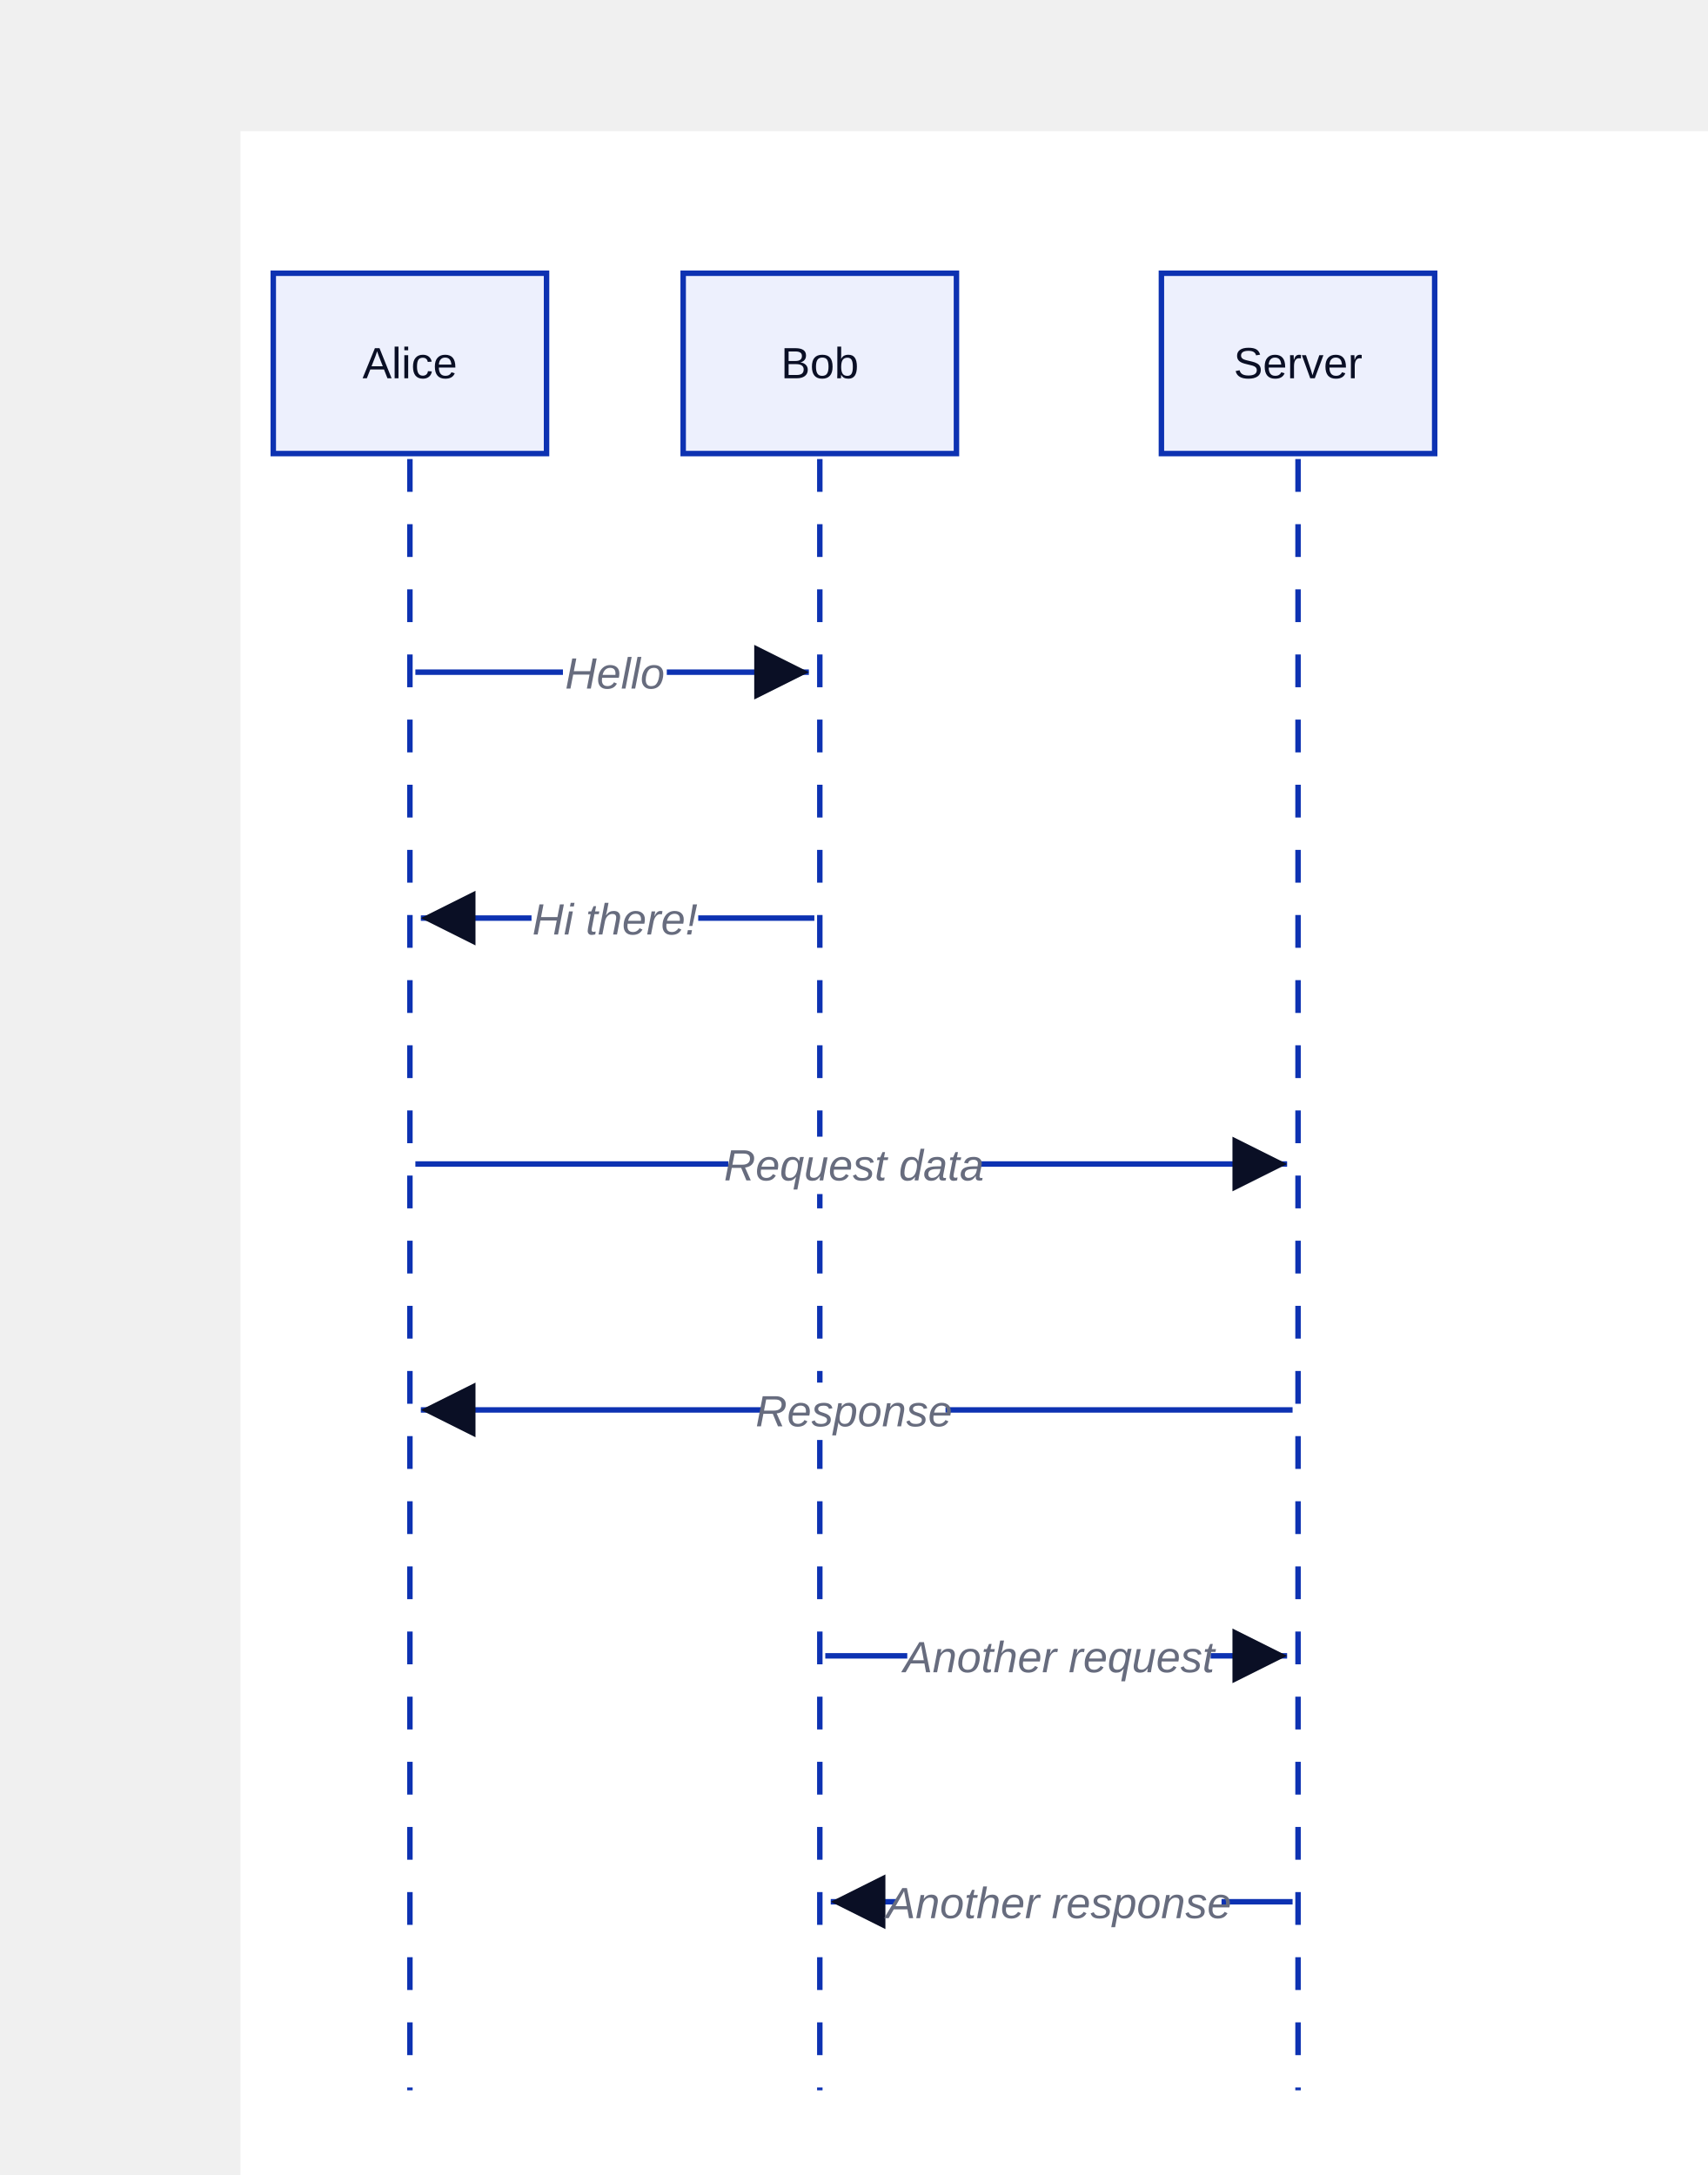
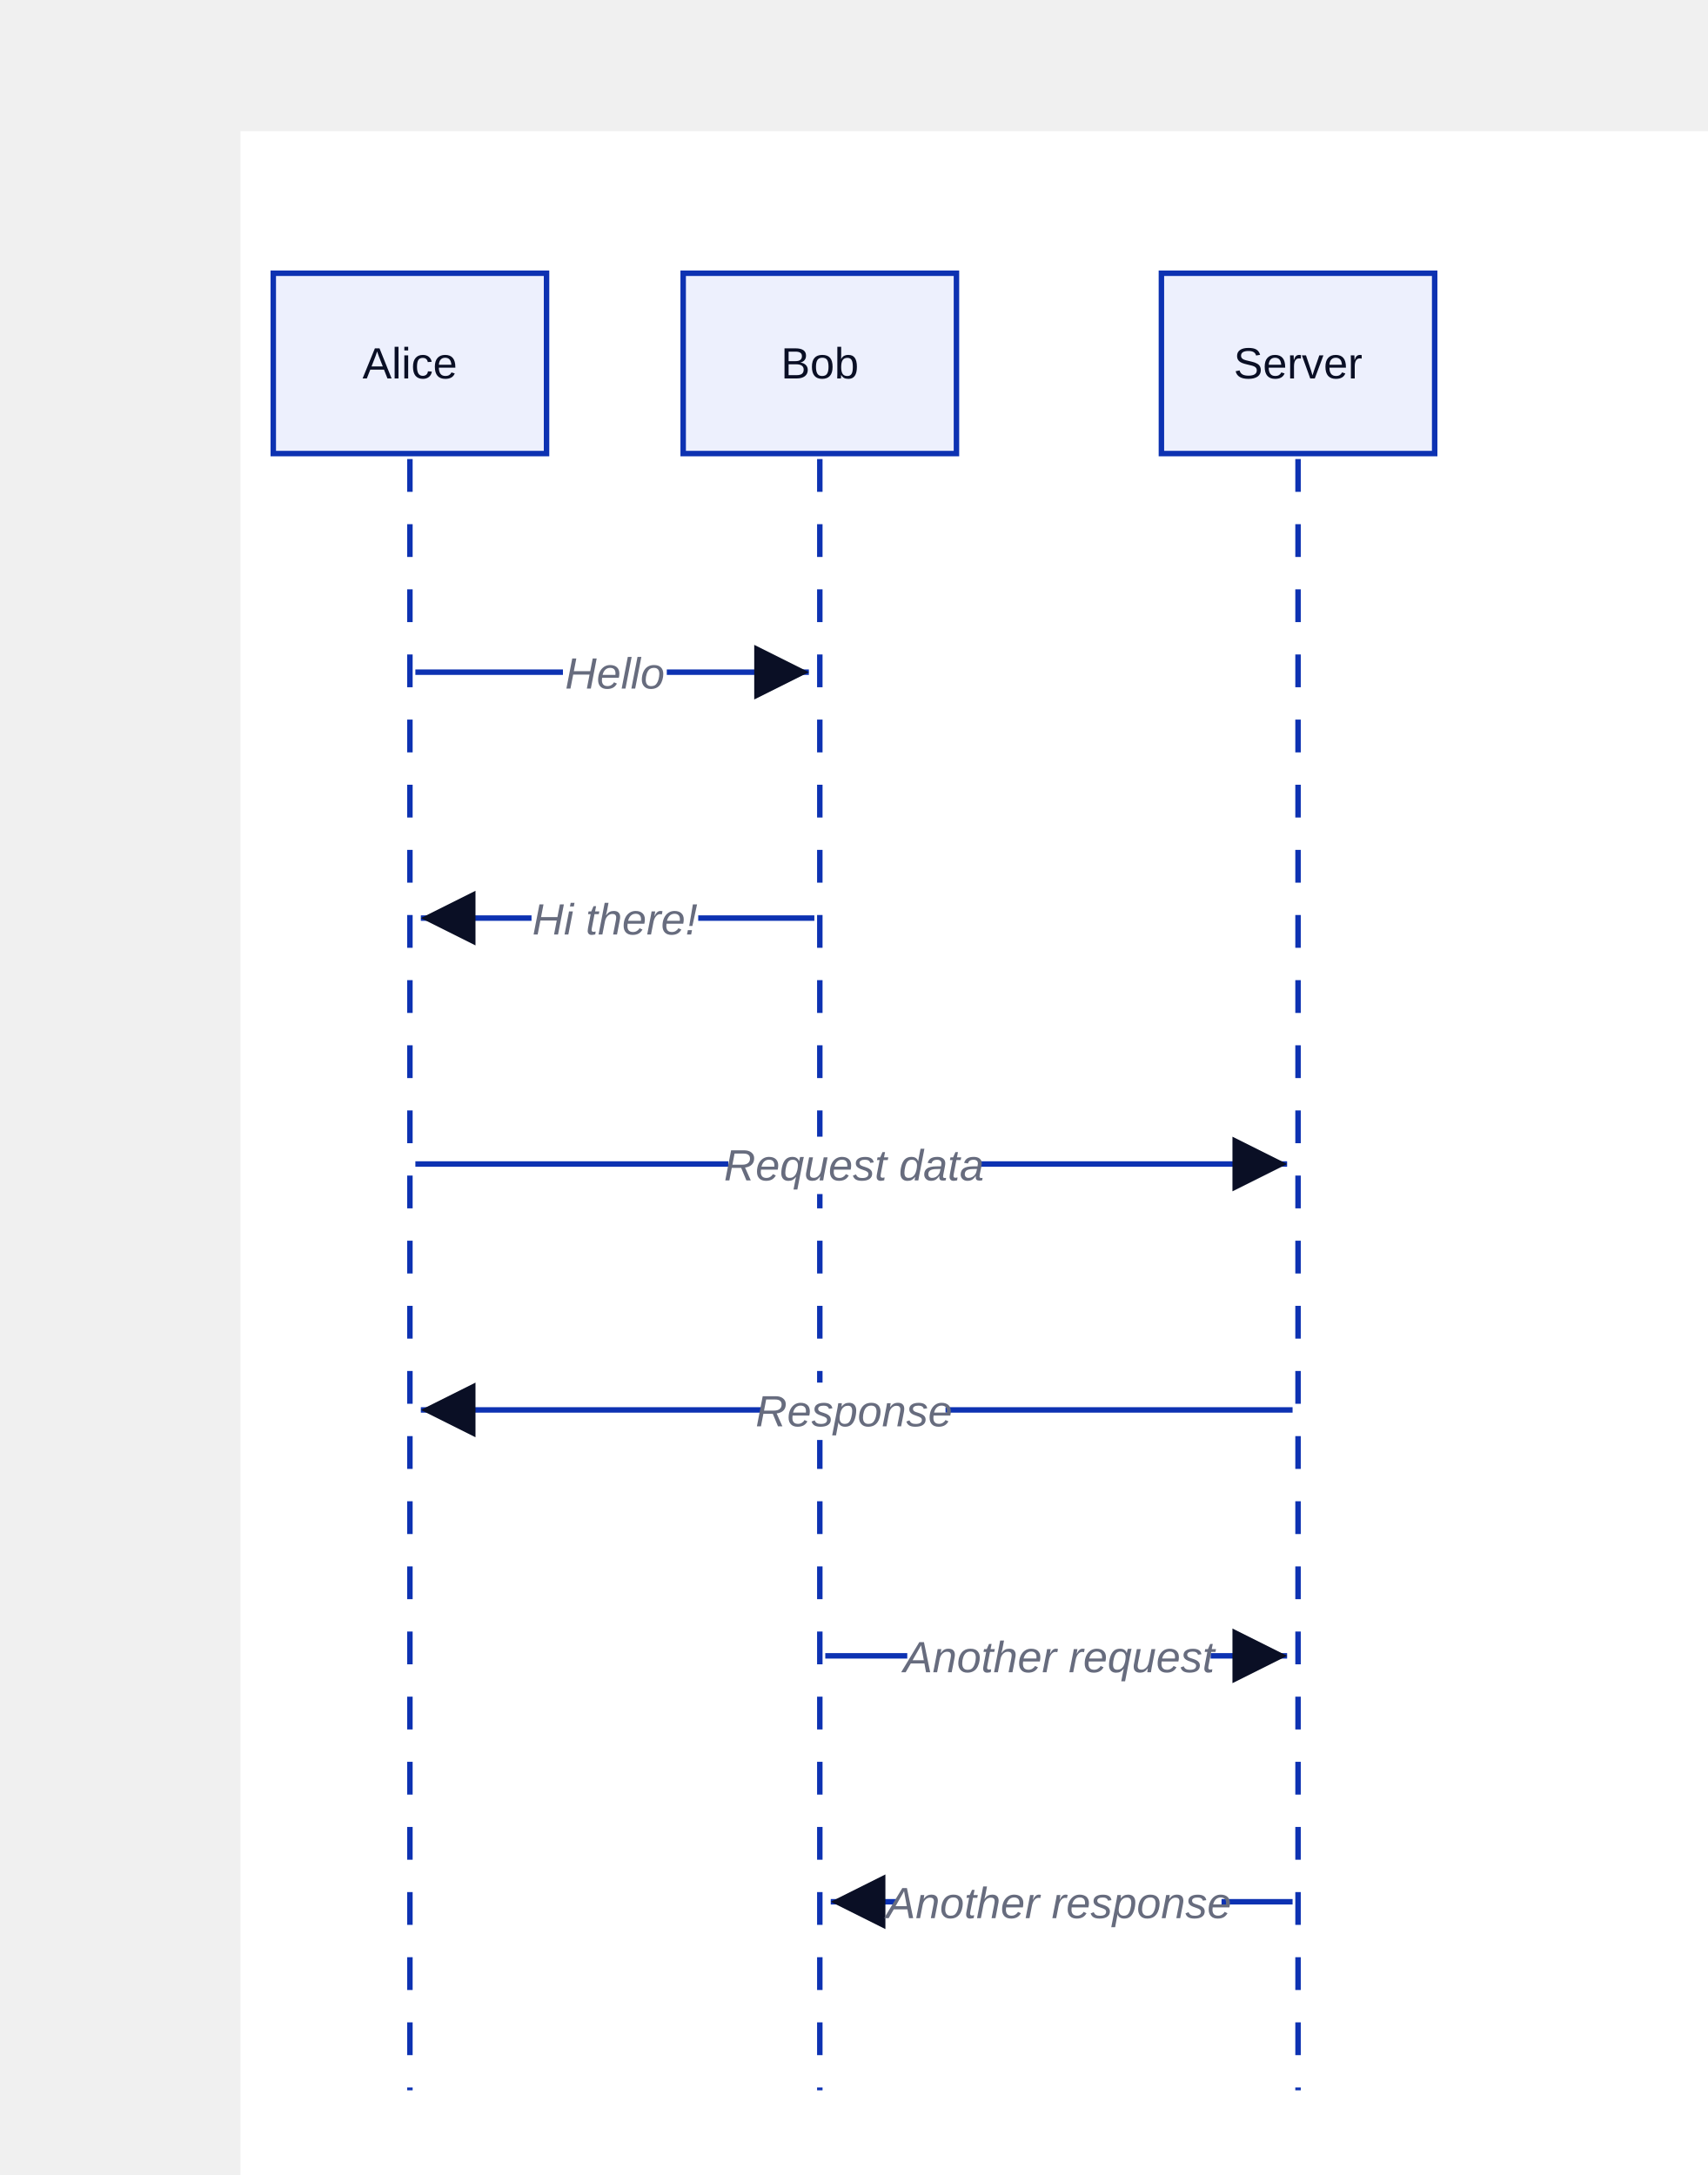
<svg xmlns="http://www.w3.org/2000/svg" width="625" height="796" viewBox="-88 -48 625 796" data-d2-version="0.1.0">
  <defs>
    <marker id="arrow-triangle" markerWidth="10" markerHeight="10" refX="10" refY="5" orient="auto" markerUnits="strokeWidth">
      <path d="M0,0 L10,5 L0,10 Z" fill="#0A0F25" />
    </marker>
    <marker id="arrow-triangle-reverse" markerWidth="10" markerHeight="10" refX="0" refY="5" orient="auto" markerUnits="strokeWidth">
      <path d="M10,0 L0,5 L10,10 Z" fill="#0A0F25" />
    </marker>
    <marker id="arrow-diamond" markerWidth="10" markerHeight="10" refX="10" refY="5" orient="auto" markerUnits="strokeWidth">
      <path d="M0,5 L5,0 L10,5 L5,10 Z" fill="#0A0F25" />
    </marker>
    <marker id="arrow-diamond-reverse" markerWidth="10" markerHeight="10" refX="0" refY="5" orient="auto" markerUnits="strokeWidth">
      <path d="M0,5 L5,0 L10,5 L5,10 Z" fill="#0A0F25" />
    </marker>
    <marker id="arrow-circle" markerWidth="10" markerHeight="10" refX="6" refY="5" orient="auto" markerUnits="strokeWidth">
      <circle cx="5" cy="5" r="4" fill="#0A0F25" />
    </marker>
    <marker id="arrow-circle-reverse" markerWidth="10" markerHeight="10" refX="4" refY="5" orient="auto" markerUnits="strokeWidth">
      <circle cx="5" cy="5" r="4" fill="#0A0F25" />
    </marker>
    <marker id="arrow-cf-one" markerWidth="10" markerHeight="10" refX="10" refY="5" orient="auto" markerUnits="strokeWidth">
      <line x1="10" y1="0" x2="10" y2="10" stroke="#0A0F25" stroke-width="2" />
    </marker>
    <marker id="arrow-cf-one-reverse" markerWidth="10" markerHeight="10" refX="0" refY="5" orient="auto" markerUnits="strokeWidth">
      <line x1="0" y1="0" x2="0" y2="10" stroke="#0A0F25" stroke-width="2" />
    </marker>
    <marker id="arrow-cf-many" markerWidth="10" markerHeight="10" refX="10" refY="5" orient="auto" markerUnits="strokeWidth">
      <path d="M0,5 L10,0 M0,5 L10,5 M0,5 L10,10" stroke="#0A0F25" stroke-width="2" fill="none" />
    </marker>
    <marker id="arrow-cf-many-reverse" markerWidth="10" markerHeight="10" refX="0" refY="5" orient="auto" markerUnits="strokeWidth">
      <path d="M10,5 L0,0 M10,5 L0,5 M10,5 L0,10" stroke="#0A0F25" stroke-width="2" fill="none" />
    </marker>
    <marker id="arrow-cf-one-required" markerWidth="10" markerHeight="10" refX="10" refY="5" orient="auto" markerUnits="strokeWidth">
      <line x1="10" y1="0" x2="10" y2="10" stroke="#0A0F25" stroke-width="2" />
      <line x1="7" y1="0" x2="7" y2="10" stroke="#0A0F25" stroke-width="2" />
    </marker>
    <marker id="arrow-cf-one-required-reverse" markerWidth="10" markerHeight="10" refX="0" refY="5" orient="auto" markerUnits="strokeWidth">
      <line x1="0" y1="0" x2="0" y2="10" stroke="#0A0F25" stroke-width="2" />
      <line x1="3" y1="0" x2="3" y2="10" stroke="#0A0F25" stroke-width="2" />
    </marker>
    <marker id="arrow-cf-many-required" markerWidth="10" markerHeight="10" refX="10" refY="5" orient="auto" markerUnits="strokeWidth">
      <path d="M0,5 L10,0 M0,5 L10,5 M0,5 L10,10" stroke="#0A0F25" stroke-width="2" fill="none" />
      <line x1="3" y1="0" x2="3" y2="10" stroke="#0A0F25" stroke-width="2" />
    </marker>
    <marker id="arrow-cf-many-required-reverse" markerWidth="10" markerHeight="10" refX="0" refY="5" orient="auto" markerUnits="strokeWidth">
      <path d="M10,5 L0,0 M10,5 L0,5 M10,5 L0,10" stroke="#0A0F25" stroke-width="2" fill="none" />
      <line x1="7" y1="0" x2="7" y2="10" stroke="#0A0F25" stroke-width="2" />
    </marker>
    <marker id="arrow-cf-one-optional" markerWidth="10" markerHeight="10" refX="10" refY="5" orient="auto" markerUnits="strokeWidth">
      <line x1="10" y1="0" x2="10" y2="10" stroke="#0A0F25" stroke-width="2" />
      <circle cx="7" cy="5" r="2" stroke="#0A0F25" stroke-width="2" fill="white" />
    </marker>
    <marker id="arrow-cf-one-optional-reverse" markerWidth="10" markerHeight="10" refX="0" refY="5" orient="auto" markerUnits="strokeWidth">
      <line x1="0" y1="0" x2="0" y2="10" stroke="#0A0F25" stroke-width="2" />
      <circle cx="3" cy="5" r="2" stroke="#0A0F25" stroke-width="2" fill="white" />
    </marker>
    <marker id="arrow-cf-many-optional" markerWidth="10" markerHeight="10" refX="10" refY="5" orient="auto" markerUnits="strokeWidth">
      <path d="M0,5 L10,0 M0,5 L10,5 M0,5 L10,10" stroke="#0A0F25" stroke-width="2" fill="none" />
      <circle cx="3" cy="5" r="2" stroke="#0A0F25" stroke-width="2" fill="white" />
    </marker>
    <marker id="arrow-cf-many-optional-reverse" markerWidth="10" markerHeight="10" refX="0" refY="5" orient="auto" markerUnits="strokeWidth">
      <path d="M10,5 L0,0 M10,5 L0,5 M10,5 L0,10" stroke="#0A0F25" stroke-width="2" fill="none" />
      <circle cx="7" cy="5" r="2" stroke="#0A0F25" stroke-width="2" fill="white" />
    </marker>
    <marker id="arrow-line" markerWidth="10" markerHeight="10" refX="10" refY="5" orient="auto" markerUnits="strokeWidth">
      <line x1="10" y1="0" x2="10" y2="10" stroke="#0A0F25" stroke-width="2" />
    </marker>
    <marker id="arrow-line-reverse" markerWidth="10" markerHeight="10" refX="0" refY="5" orient="auto" markerUnits="strokeWidth">
      <line x1="0" y1="0" x2="0" y2="10" stroke="#0A0F25" stroke-width="2" />
    </marker>
    <marker id="arrow-open" markerWidth="10" markerHeight="10" refX="10" refY="5" orient="auto" markerUnits="strokeWidth">
      <path d="M0,0 L10,5 L0,10" stroke="#0A0F25" stroke-width="2" fill="none" />
    </marker>
    <marker id="arrow-open-reverse" markerWidth="10" markerHeight="10" refX="0" refY="5" orient="auto" markerUnits="strokeWidth">
      <path d="M10,0 L0,5 L10,10" stroke="#0A0F25" stroke-width="2" fill="none" />
    </marker>
    <marker id="arrow" markerWidth="10" markerHeight="10" refX="10" refY="5" orient="auto" markerUnits="strokeWidth">
      <path d="M0,0 L10,5 L0,10 Z" fill="#0A0F25" />
    </marker>
    <marker id="arrow-reverse" markerWidth="10" markerHeight="10" refX="0" refY="5" orient="auto" markerUnits="strokeWidth">
      <path d="M10,0 L0,5 L10,10 Z" fill="#0A0F25" />
    </marker>
  </defs>
  <rect width="100%" height="100%" fill="#FFFFFF" />
  <g id="base-layer">
    <rect x="12" y="52" width="100" height="66" fill="#EDF0FD" stroke="#0D32B2" stroke-width="2" rx="0" ry="0" />
    <rect x="162" y="52" width="100" height="66" fill="#EDF0FD" stroke="#0D32B2" stroke-width="2" rx="0" ry="0" />
    <rect x="337" y="52" width="100" height="66" fill="#EDF0FD" stroke="#0D32B2" stroke-width="2" rx="0" ry="0" />
    <path d="M 62 120 L 62 717" stroke="#0D32B2" fill="none" stroke-width="2" stroke-dasharray="12,11.839" />
    <path d="M 212 120 L 212 717" stroke="#0D32B2" fill="none" stroke-width="2" stroke-dasharray="12,11.839" />
    <path d="M 387 120 L 387 717" stroke="#0D32B2" fill="none" stroke-width="2" stroke-dasharray="12,11.839" />
    <path d="M 64 198 L 208 198" fill="none" stroke="#0D32B2" stroke-width="2" marker-end="url(#arrow-triangle)" />
    <rect x="118" y="188" width="38" height="21" fill="#FFFFFF" stroke="none" stroke-width="1" rx="3" ry="3" />
    <text x="137" y="204" text-anchor="middle" dominant-baseline="alphabetic" font-family="Arial, sans-serif" font-size="16" style="fill: #676C7E; font-style: italic">Hello</text>
    <path d="M 210 288 L 66 288" fill="none" stroke="#0D32B2" stroke-width="2" marker-end="url(#arrow-triangle)" />
    <rect x="106.5" y="278" width="61" height="21" fill="#FFFFFF" stroke="none" stroke-width="1" rx="3" ry="3" />
    <text x="137" y="294" text-anchor="middle" dominant-baseline="alphabetic" font-family="Arial, sans-serif" font-size="16" style="fill: #676C7E; font-style: italic">Hi there!</text>
    <path d="M 64 378 L 383 378" fill="none" stroke="#0D32B2" stroke-width="2" marker-end="url(#arrow-triangle)" />
    <rect x="178.5" y="368" width="92" height="21" fill="#FFFFFF" stroke="none" stroke-width="1" rx="3" ry="3" />
    <text x="224.5" y="384" text-anchor="middle" dominant-baseline="alphabetic" font-family="Arial, sans-serif" font-size="16" style="fill: #676C7E; font-style: italic">Request data</text>
    <path d="M 385 468 L 66 468" fill="none" stroke="#0D32B2" stroke-width="2" marker-end="url(#arrow-triangle)" />
    <rect x="191" y="458" width="67" height="21" fill="#FFFFFF" stroke="none" stroke-width="1" rx="3" ry="3" />
    <text x="224.5" y="474" text-anchor="middle" dominant-baseline="alphabetic" font-family="Arial, sans-serif" font-size="16" style="fill: #676C7E; font-style: italic">Response</text>
    <path d="M 214 558 L 383 558" fill="none" stroke="#0D32B2" stroke-width="2" marker-end="url(#arrow-triangle)" />
    <rect x="244" y="548" width="111" height="21" fill="#FFFFFF" stroke="none" stroke-width="1" rx="3" ry="3" />
    <text x="299.5" y="564" text-anchor="middle" dominant-baseline="alphabetic" font-family="Arial, sans-serif" font-size="16" style="fill: #676C7E; font-style: italic">Another request</text>
    <path d="M 385 648 L 216 648" fill="none" stroke="#0D32B2" stroke-width="2" marker-end="url(#arrow-triangle)" />
    <rect x="240" y="638" width="119" height="21" fill="#FFFFFF" stroke="none" stroke-width="1" rx="3" ry="3" />
    <text x="299.5" y="654" text-anchor="middle" dominant-baseline="alphabetic" font-family="Arial, sans-serif" font-size="16" style="fill: #676C7E; font-style: italic">Another response</text>
-     <text x="62" y="90.44" text-anchor="middle" dominant-baseline="alphabetic" font-family="Arial, sans-serif" font-size="16" style="fill: #0A0F25">Alice</text>
-     <text x="212" y="90.44" text-anchor="middle" dominant-baseline="alphabetic" font-family="Arial, sans-serif" font-size="16" style="fill: #0A0F25">Bob</text>
-     <text x="387" y="90.44" text-anchor="middle" dominant-baseline="alphabetic" font-family="Arial, sans-serif" font-size="16" style="fill: #0A0F25">Server</text>
+     <text x="62" y="90.5" text-anchor="middle" dominant-baseline="alphabetic" font-family="Arial, sans-serif" font-size="16" style="fill: #0A0F25">Alice</text>
+     <text x="212" y="90.5" text-anchor="middle" dominant-baseline="alphabetic" font-family="Arial, sans-serif" font-size="16" style="fill: #0A0F25">Bob</text>
+     <text x="387" y="90.5" text-anchor="middle" dominant-baseline="alphabetic" font-family="Arial, sans-serif" font-size="16" style="fill: #0A0F25">Server</text>
  </g>
</svg>
